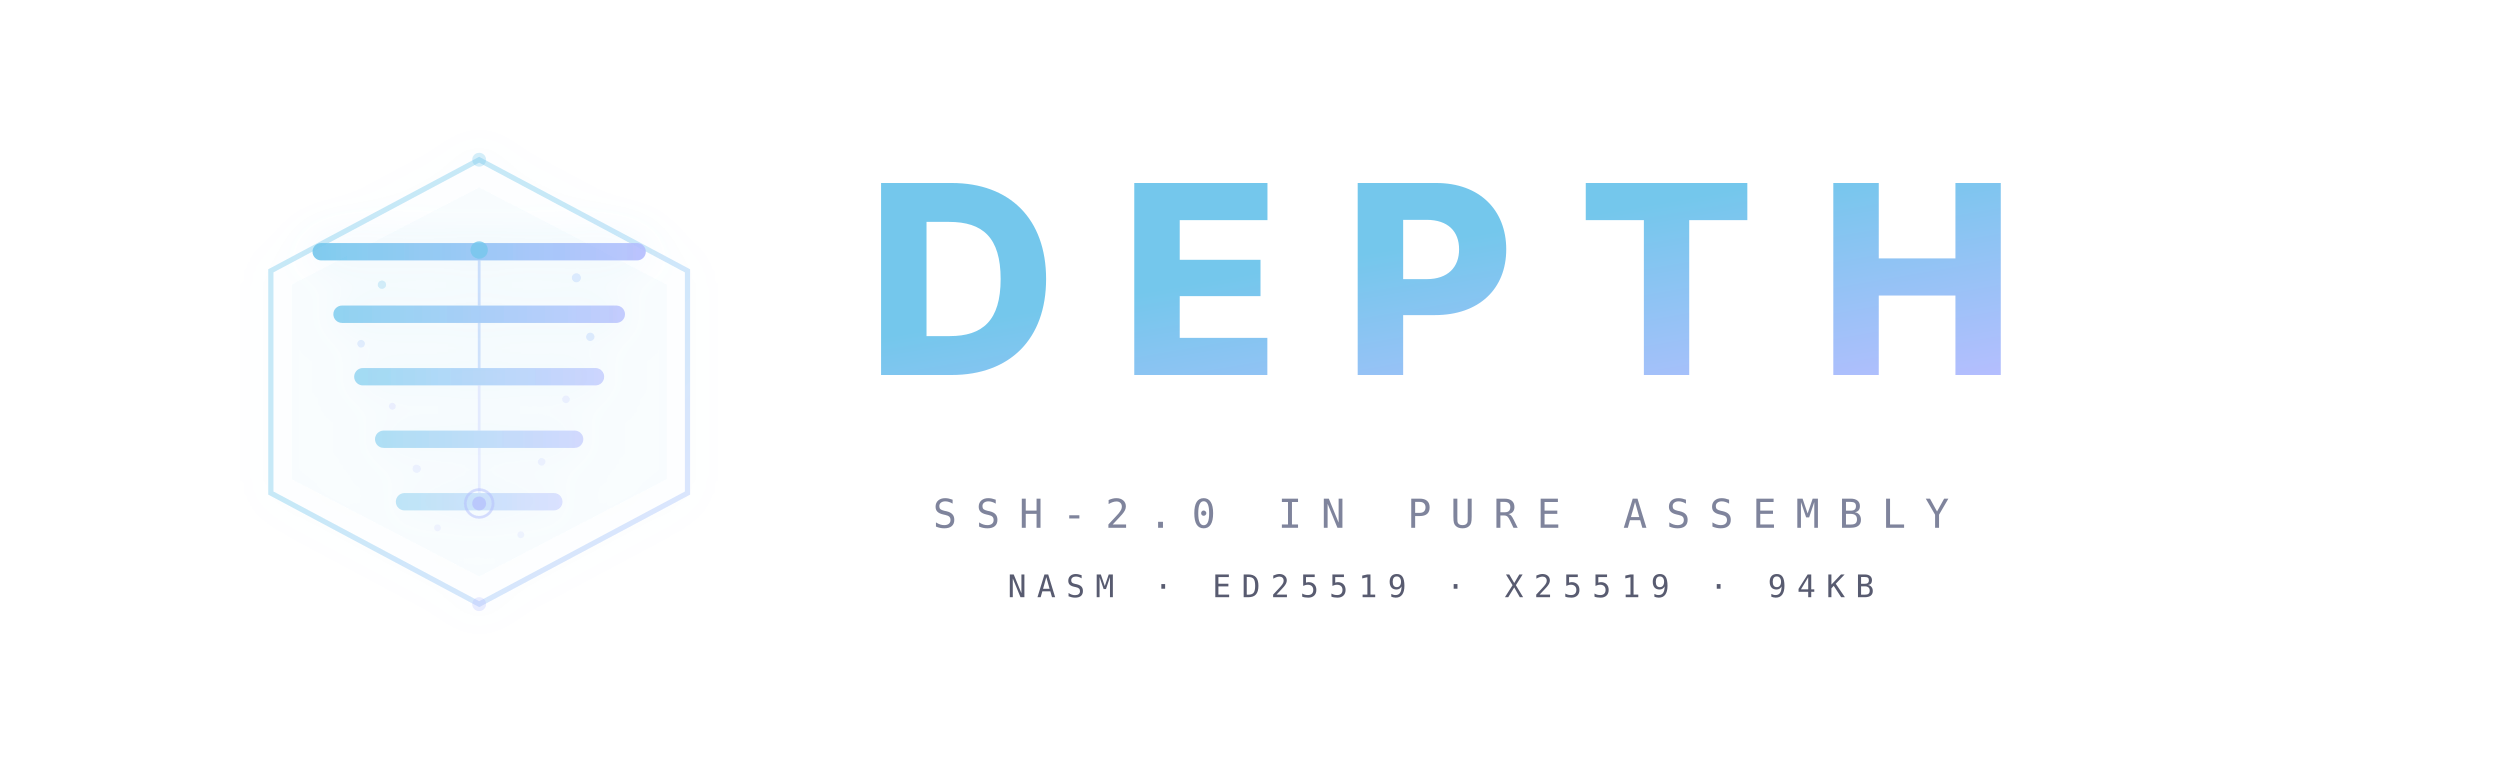
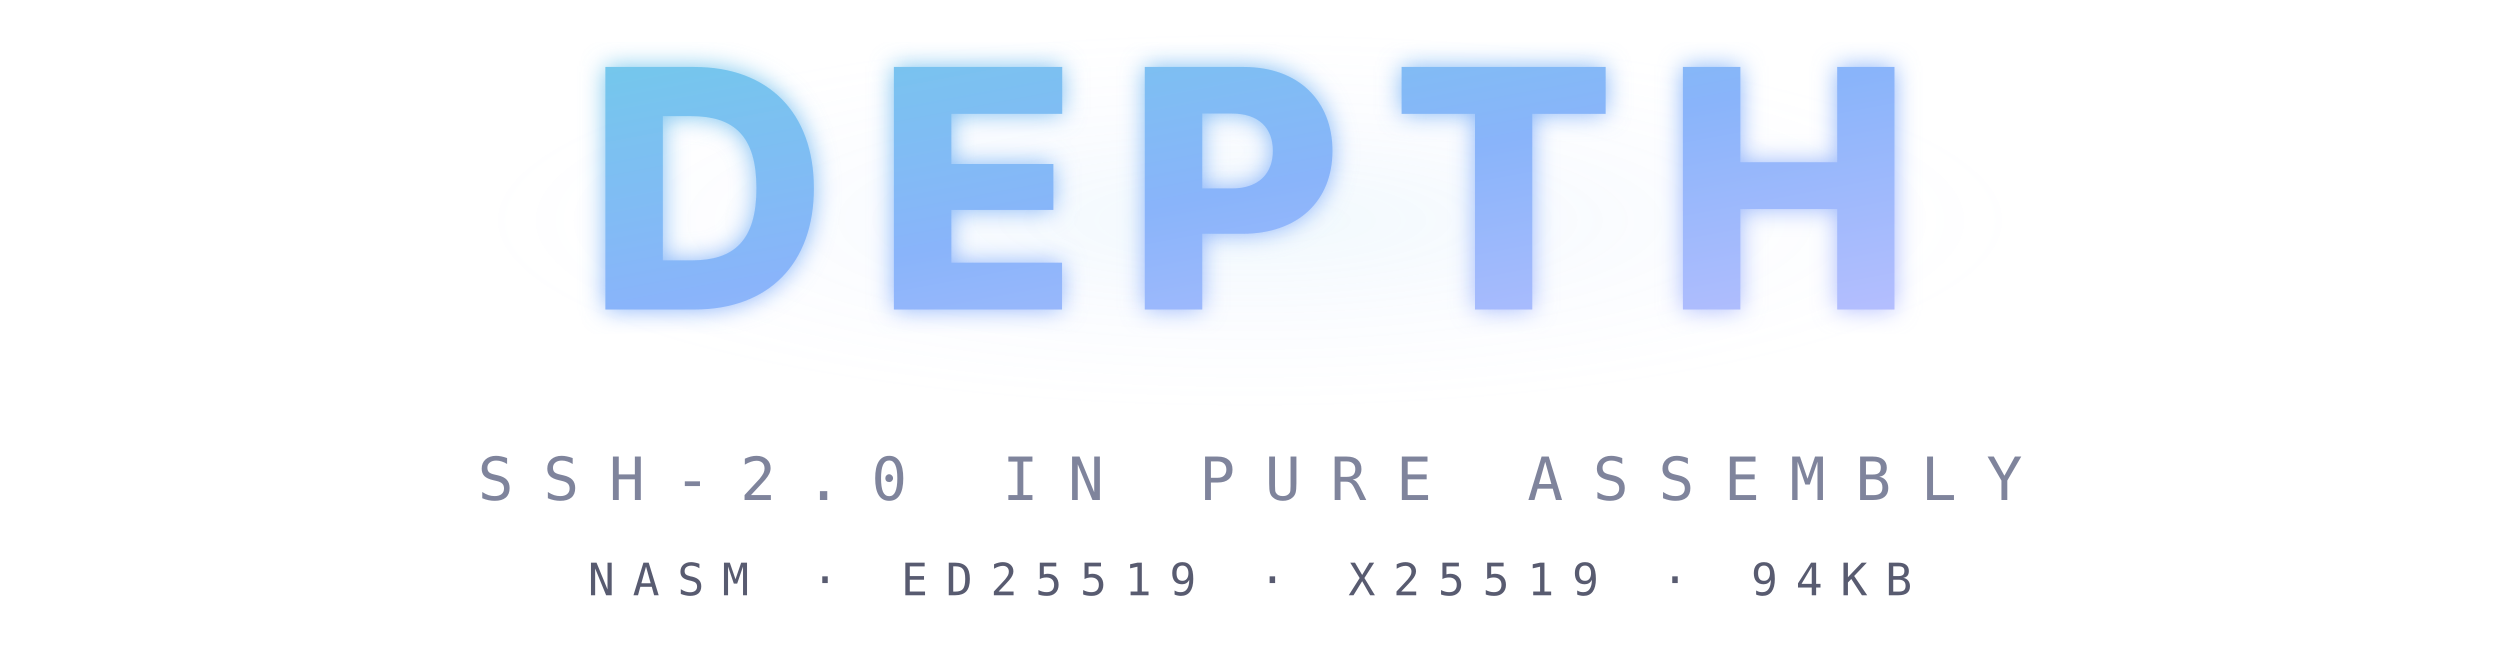
- <svg xmlns="http://www.w3.org/2000/svg" viewBox="0 0 720 220" fill="none">
+ <svg xmlns="http://www.w3.org/2000/svg" viewBox="0 0 420 110" fill="none">
  <defs>
-     <linearGradient id="g1" x1="0%" y1="0%" x2="100%" y2="100%">
+     <linearGradient id="grad" x1="0%" y1="0%" x2="100%" y2="100%">
      <stop offset="0%" stop-color="#74c7ec" />
-       <stop offset="40%" stop-color="#74c7ec" />
+       <stop offset="50%" stop-color="#89b4fa" />
      <stop offset="100%" stop-color="#b4befe" />
    </linearGradient>
-     <linearGradient id="g2" x1="0%" y1="100%" x2="100%" y2="0%">
-       <stop offset="0%" stop-color="#b4befe" />
-       <stop offset="100%" stop-color="#74c7ec" />
-     </linearGradient>
-     <linearGradient id="g3" x1="0%" y1="0%" x2="0%" y2="100%">
-       <stop offset="0%" stop-color="#74c7ec" />
-       <stop offset="50%" stop-color="#74c7ec" />
-       <stop offset="100%" stop-color="#b4befe" />
-     </linearGradient>
-     <linearGradient id="gBar" x1="0%" y1="0%" x2="100%" y2="0%">
-       <stop offset="0%" stop-color="#74c7ec" />
-       <stop offset="100%" stop-color="#b4befe" />
-     </linearGradient>
-     <filter id="softglow" x="-30%" y="-30%" width="160%" height="160%">
-       <feGaussianBlur in="SourceAlpha" stdDeviation="6" result="blur" />
-       <feFlood flood-color="#74c7ec" flood-opacity="0.15" result="color" />
-       <feComposite in="color" in2="blur" operator="in" result="shadow" />
-       <feComposite in="SourceGraphic" in2="shadow" operator="over" />
+     <radialGradient id="glow" cx="50%" cy="40%" r="40%">
+       <stop offset="0%" stop-color="#74c7ec" stop-opacity="0.1" />
+       <stop offset="50%" stop-color="#89b4fa" stop-opacity="0.04" />
+       <stop offset="100%" stop-color="#b4befe" stop-opacity="0" />
+     </radialGradient>
+     <filter id="textglow">
+       <feGaussianBlur in="SourceGraphic" stdDeviation="2" result="blur" />
+       <feComposite in="SourceGraphic" in2="blur" operator="over" />
    </filter>
  </defs>
-   <g transform="translate(58, 40)" filter="url(#softglow)">
-     <path d="M 80 6 L 140 38 L 140 102 L 80 134 L 20 102 L 20 38 Z" fill="none" stroke="url(#g1)" stroke-width="1.5" opacity="0.4" />
-     <path d="M 80 14 L 134 42 L 134 98 L 80 126 L 26 98 L 26 42 Z" fill="#74c7ec" opacity="0.04" />
-     <rect x="32" y="30" width="96" height="5" rx="2.5" fill="url(#gBar)" opacity="0.9" />
-     <line x1="80" y1="35" x2="80" y2="48" stroke="#89b4fa" stroke-width="0.8" opacity="0.4" />
-     <rect x="38" y="48" width="84" height="5" rx="2.5" fill="url(#gBar)" opacity="0.78" />
-     <line x1="80" y1="53" x2="80" y2="66" stroke="#89b4fa" stroke-width="0.8" opacity="0.35" />
-     <rect x="44" y="66" width="72" height="5" rx="2.5" fill="url(#gBar)" opacity="0.65" />
-     <line x1="80" y1="71" x2="80" y2="84" stroke="#b4befe" stroke-width="0.8" opacity="0.3" />
-     <rect x="50" y="84" width="60" height="5" rx="2.5" fill="url(#gBar)" opacity="0.55" />
-     <line x1="80" y1="89" x2="80" y2="102" stroke="#b4befe" stroke-width="0.8" opacity="0.25" />
-     <rect x="56" y="102" width="48" height="5" rx="2.5" fill="url(#gBar)" opacity="0.45" />
-     <circle cx="80" cy="32" r="2.5" fill="#74c7ec" opacity="0.8" />
-     <circle cx="80" cy="105" r="4" fill="none" stroke="#b4befe" stroke-width="0.8" opacity="0.5" />
-     <circle cx="80" cy="105" r="2" fill="#b4befe" opacity="0.7" />
-     <circle cx="52" cy="42" r="1.2" fill="#74c7ec" opacity="0.3" />
-     <circle cx="108" cy="40" r="1.3" fill="#89b4fa" opacity="0.25" />
-     <circle cx="46" cy="59" r="1.1" fill="#89b4fa" opacity="0.22" />
-     <circle cx="112" cy="57" r="1.2" fill="#89b4fa" opacity="0.25" />
-     <circle cx="55" cy="77" r="1.0" fill="#b4befe" opacity="0.2" />
-     <circle cx="105" cy="75" r="1.1" fill="#b4befe" opacity="0.2" />
-     <circle cx="62" cy="95" r="1.2" fill="#b4befe" opacity="0.18" />
-     <circle cx="98" cy="93" r="1.1" fill="#b4befe" opacity="0.18" />
-     <circle cx="68" cy="112" r="1.0" fill="#b4befe" opacity="0.15" />
-     <circle cx="92" cy="114" r="1.0" fill="#b4befe" opacity="0.15" />
-     <circle cx="80" cy="6" r="2" fill="#74c7ec" opacity="0.3" />
-     <circle cx="80" cy="134" r="2" fill="#b4befe" opacity="0.3" />
-   </g>
-   <text x="415" y="108" font-family="'SF Pro Display', 'Inter', 'Segoe UI', 'Helvetica Neue', Arial, sans-serif" font-size="76" font-weight="800" letter-spacing="18" fill="url(#g1)" text-anchor="middle">DEPTH</text>
-   <line x1="280" y1="128" x2="550" y2="128" stroke="url(#g1)" stroke-width="0.8" opacity="0.25" />
-   <text x="415" y="152" font-family="'SF Mono', 'JetBrains Mono', 'Fira Code', 'Cascadia Code', monospace" font-size="11.5" font-weight="400" letter-spacing="5.5" fill="#7f849c" text-anchor="middle">SSH-2.0 IN PURE ASSEMBLY</text>
-   <text x="415" y="172" font-family="'SF Mono', 'JetBrains Mono', 'Fira Code', monospace" font-size="9" font-weight="400" letter-spacing="3" fill="#585b70" text-anchor="middle">NASM  ·  ED25519  ·  X25519  ·  94KB</text>
+   <ellipse cx="210" cy="45" rx="160" ry="40" fill="url(#glow)" />
+   <text x="210" y="52" text-anchor="middle" font-family="'Inter', 'SF Pro Display', 'Segoe UI', 'Helvetica Neue', Arial, sans-serif" font-size="56" font-weight="800" fill="url(#grad)" letter-spacing="8" filter="url(#textglow)">DEPTH</text>
+   <line x1="130" y1="68" x2="290" y2="68" stroke="url(#grad)" stroke-width="0.6" opacity="0.2" />
+   <text x="210" y="84" text-anchor="middle" font-family="'JetBrains Mono', 'SF Mono', 'Fira Code', 'Cascadia Code', monospace" font-size="10" font-weight="400" fill="#7f849c" letter-spacing="5">SSH-2.0 IN PURE ASSEMBLY</text>
+   <text x="210" y="100" text-anchor="middle" font-family="'JetBrains Mono', 'SF Mono', 'Fira Code', monospace" font-size="7.5" font-weight="400" fill="#585b70" letter-spacing="3">NASM  ·  ED25519  ·  X25519  ·  94KB</text>
</svg>
